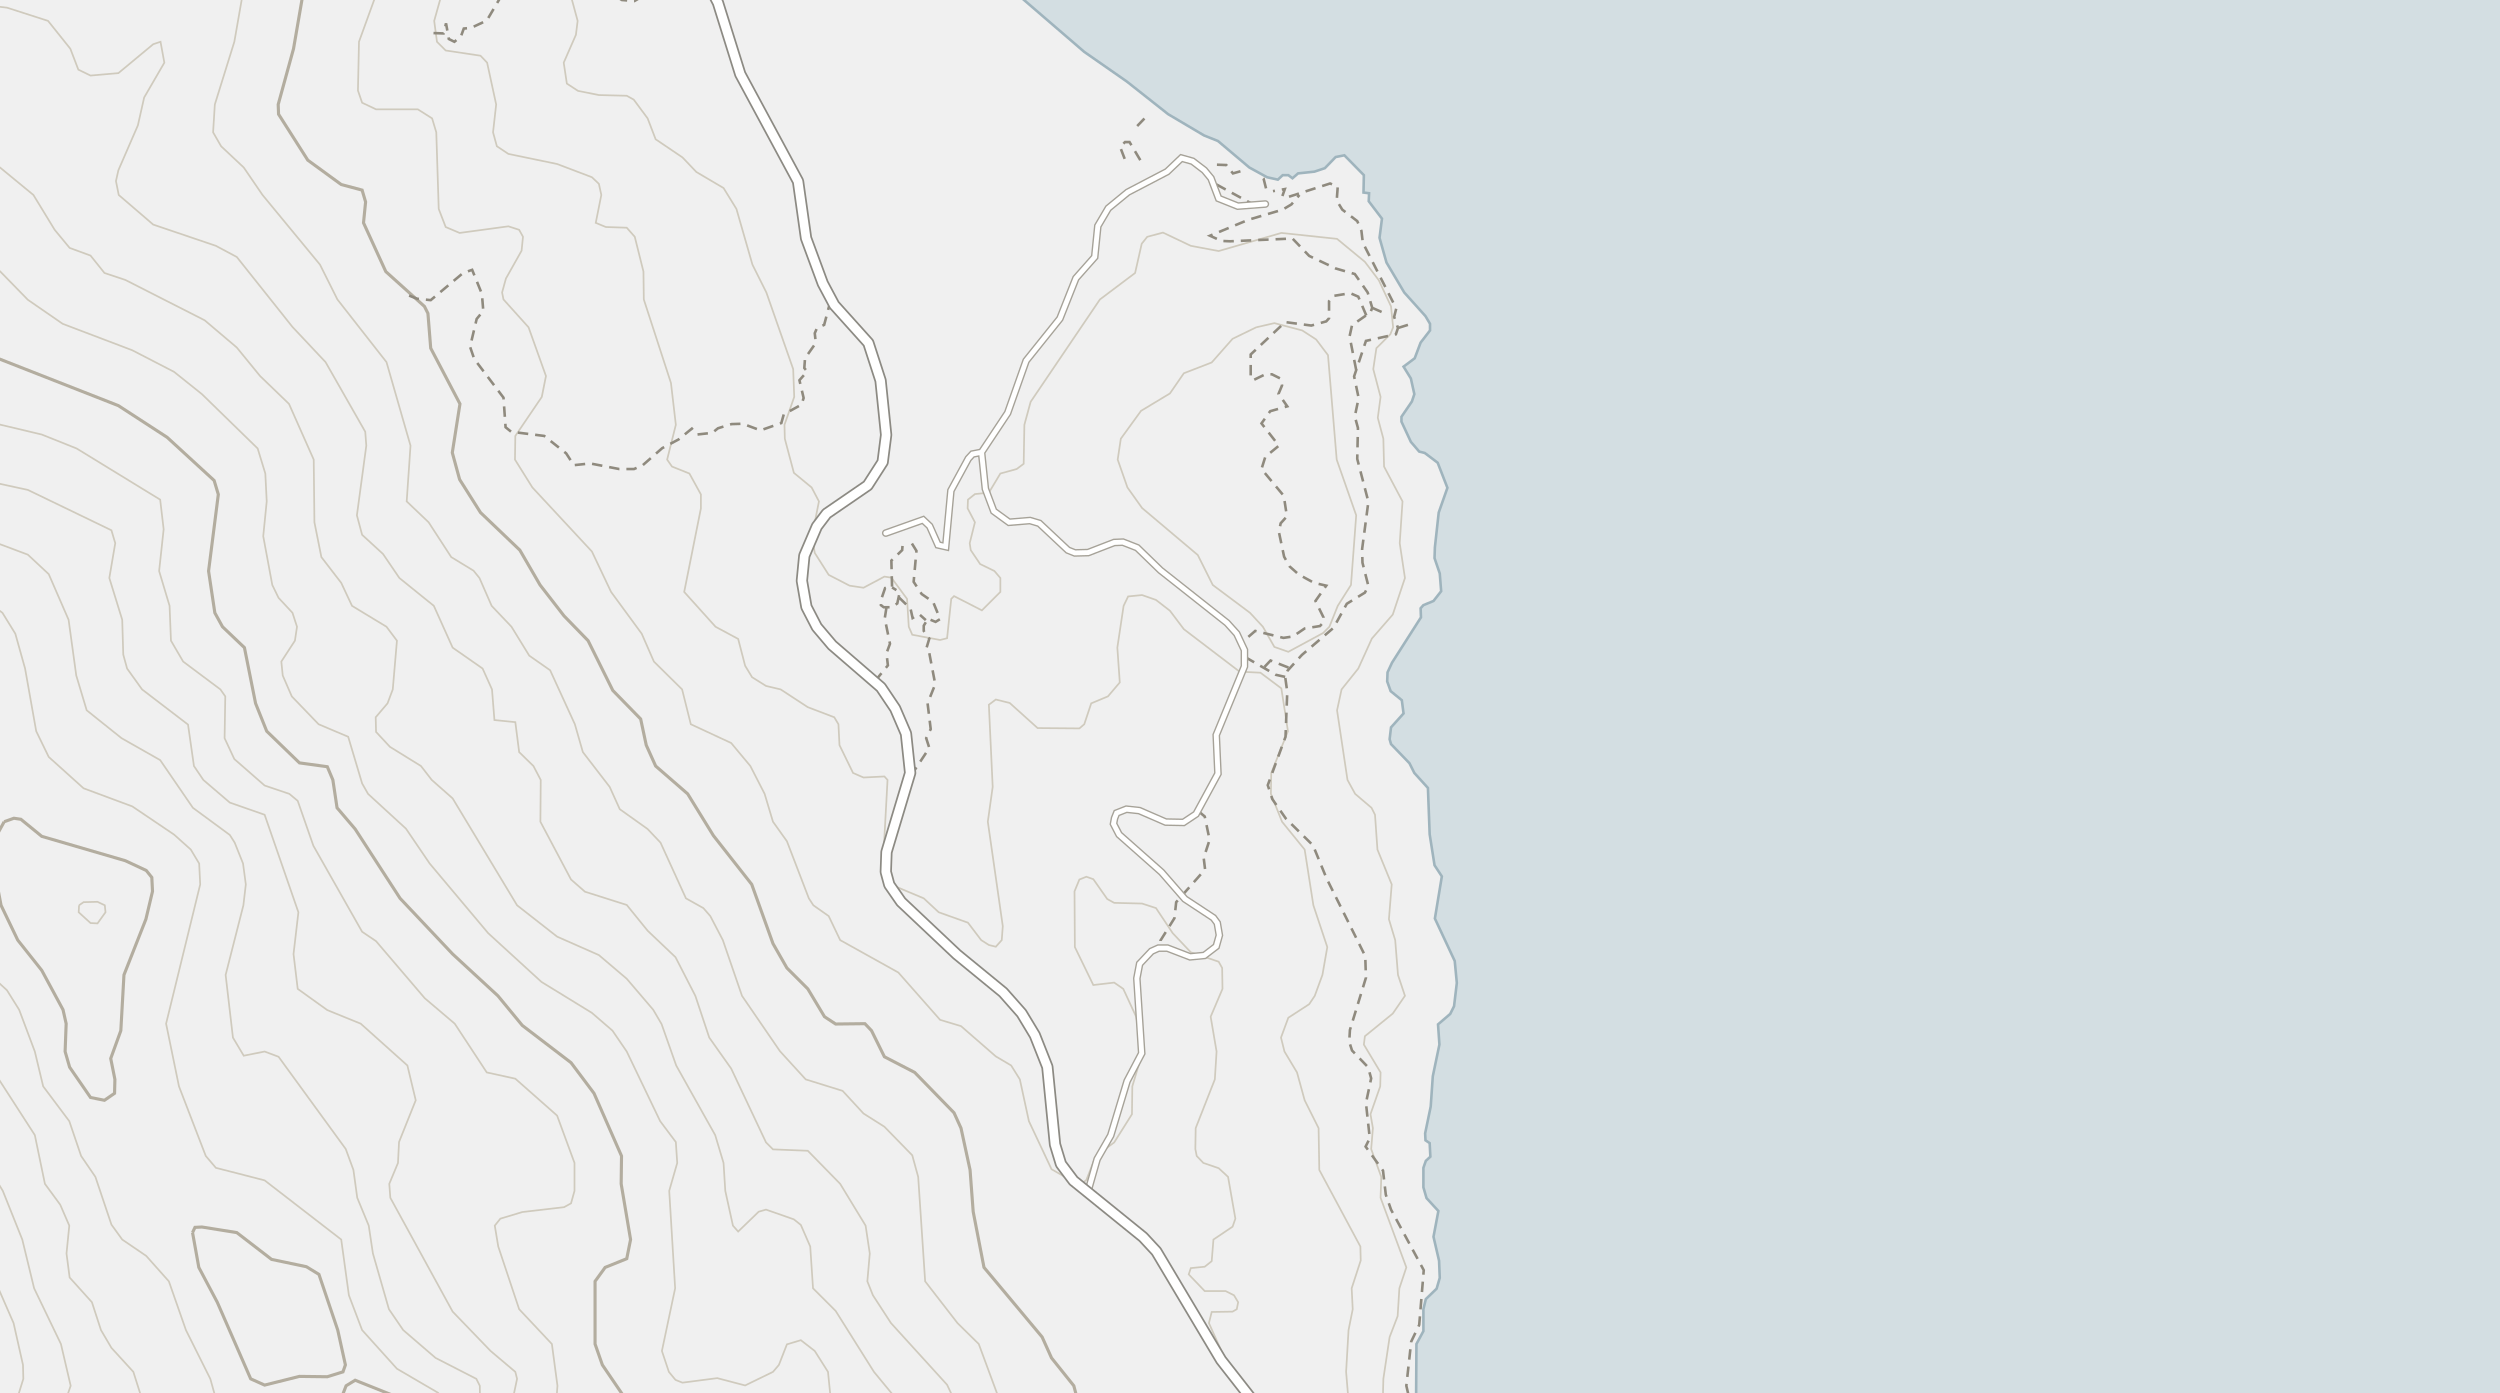
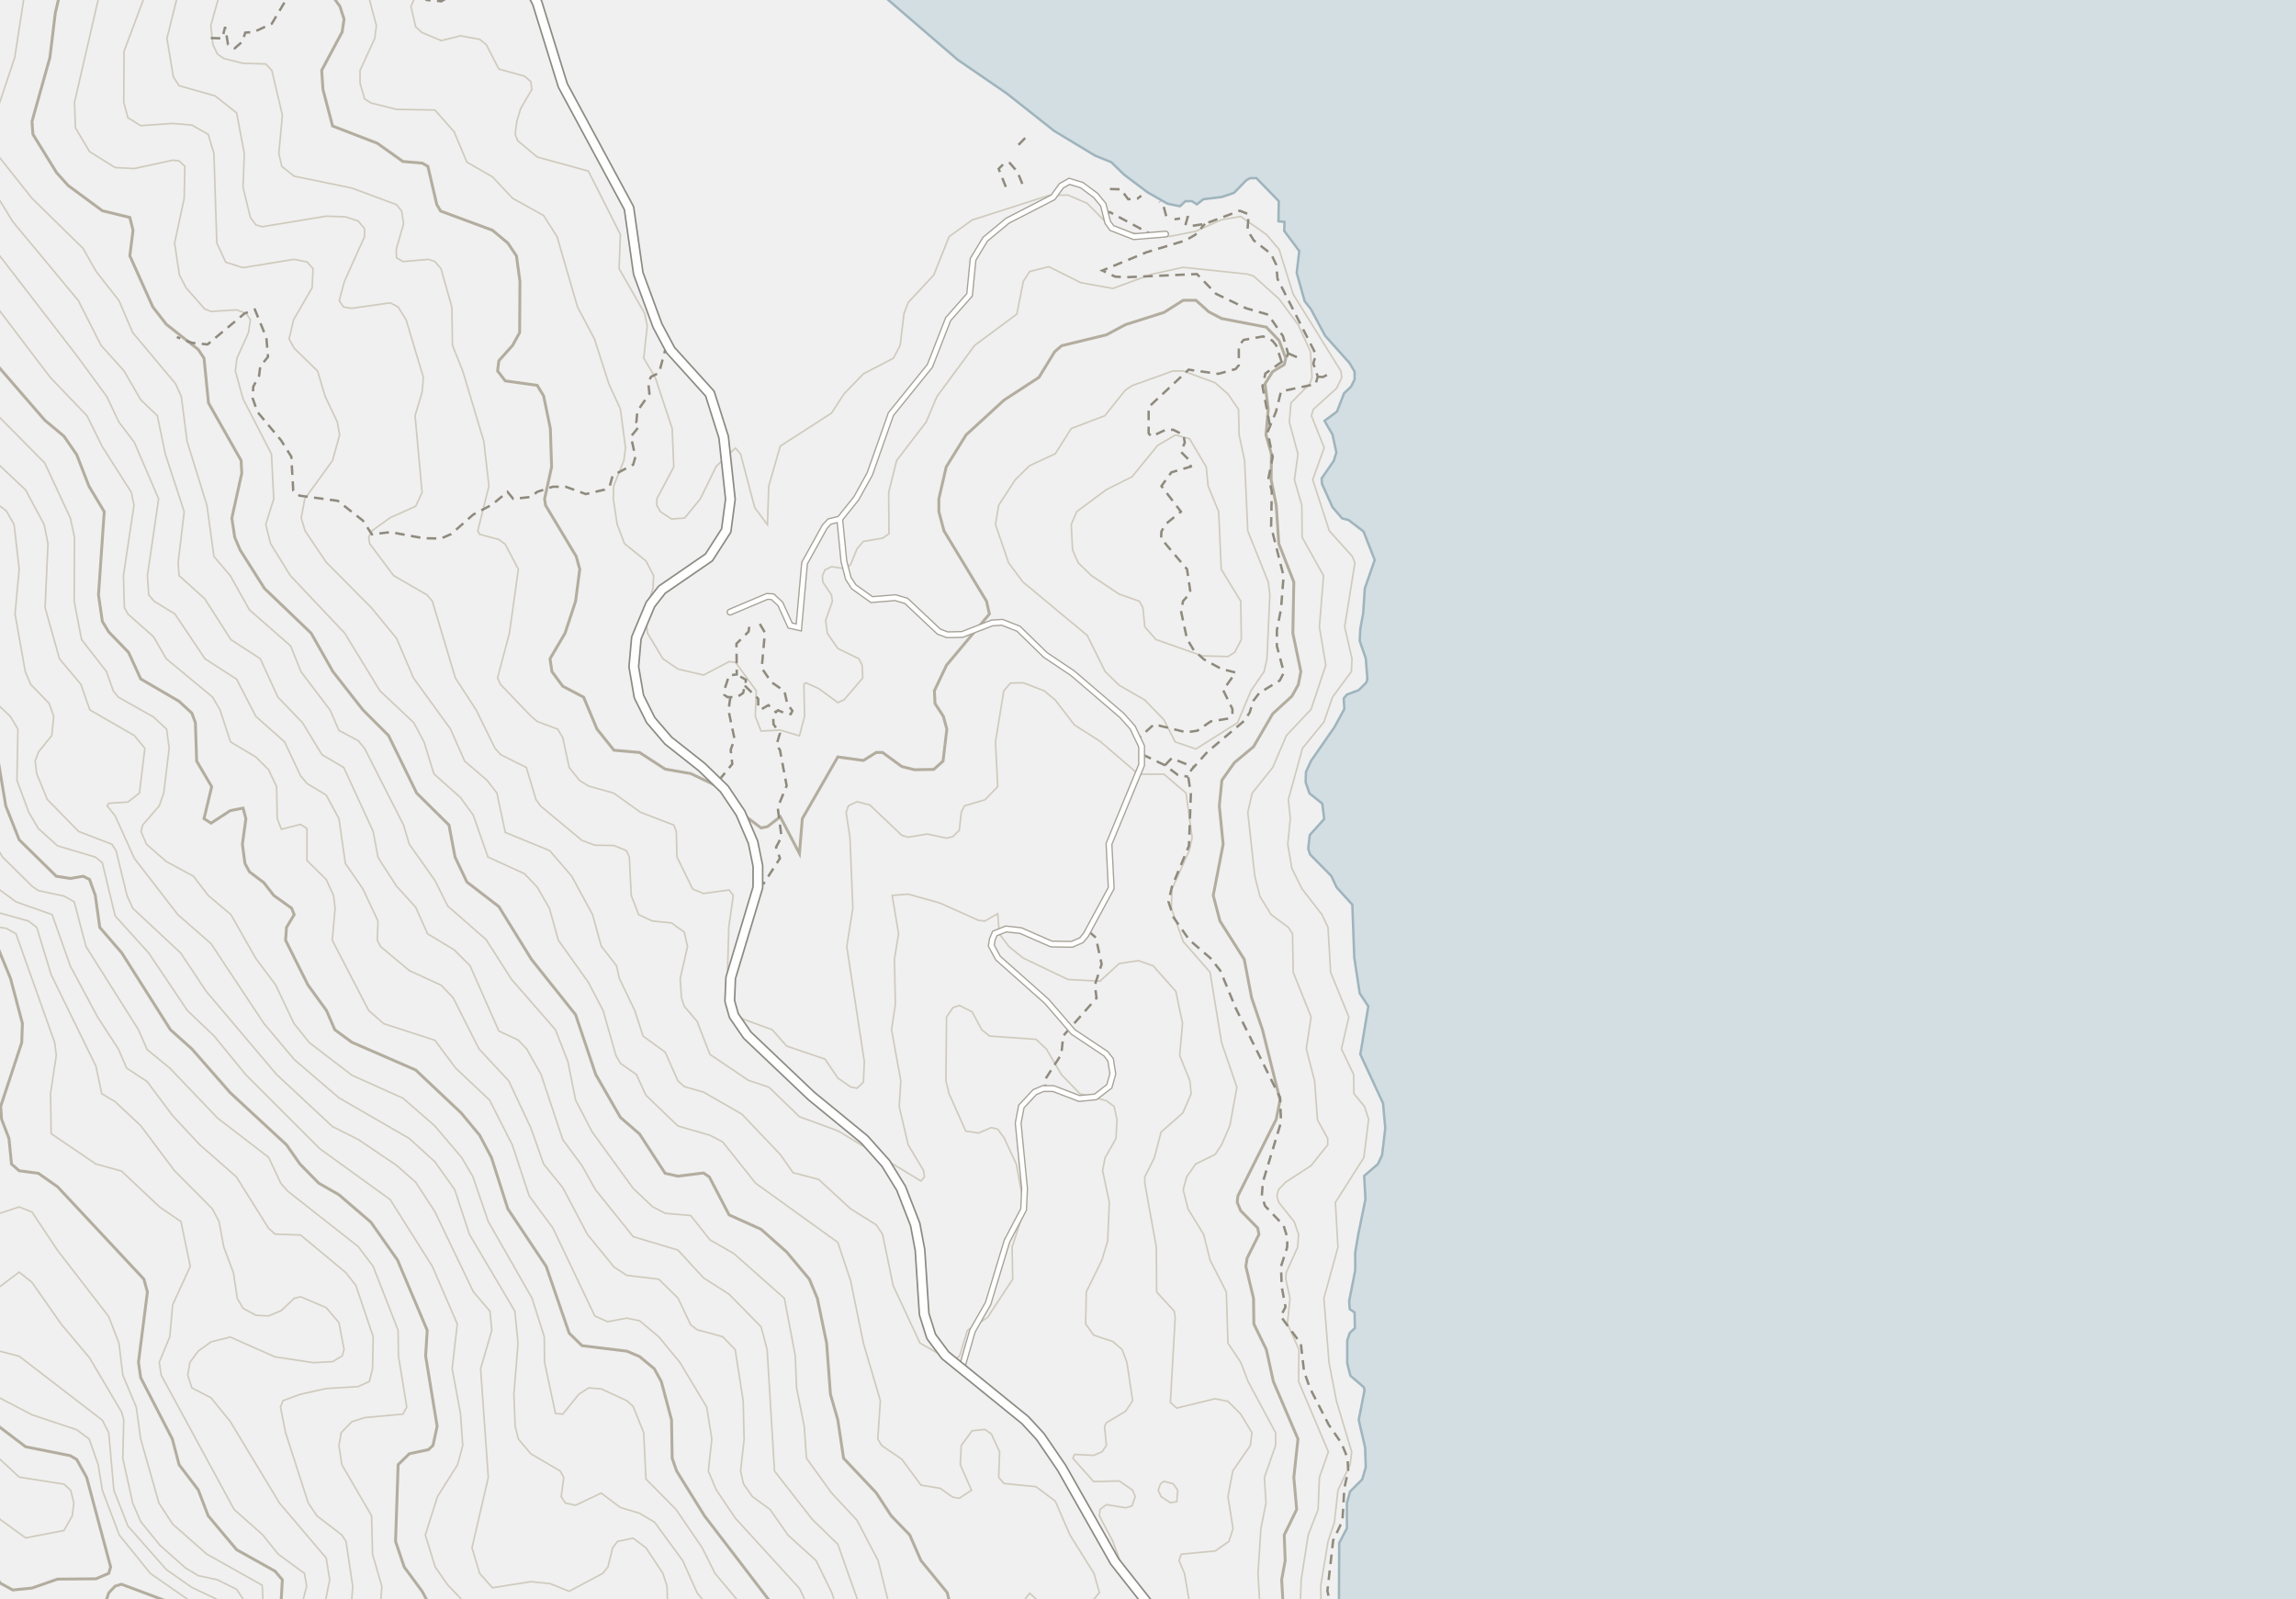
- <svg xmlns="http://www.w3.org/2000/svg" width="718" height="400" viewBox="0 0 718 400">
+ <svg xmlns="http://www.w3.org/2000/svg" width="718" height="500" viewBox="0 0 718 500">
  <style>.mk-min{fill:none;stroke:#CFCABD;stroke-width:.5}.mk-idx{fill:none;stroke:#B3AD9F;stroke-width:.9}.mk-water{fill:#D3DEE2;stroke:#9FB4BD;stroke-width:.75;fill-rule:evenodd}.mk-glacier{fill:#E6ECEE;fill-opacity:.5;stroke:none;fill-rule:evenodd}.mk-stream{fill:none;stroke:#9FB4BD;stroke-width:.6}.mk-river{fill:none;stroke:#9FB4BD;stroke-width:1.2}.mk-roadc{fill:none;stroke:#8C8A83;stroke-width:3.5;stroke-linecap:round;stroke-linejoin:round}.mk-road{fill:none;stroke:#FFFFFF;stroke-width:2.5;stroke-linecap:round;stroke-linejoin:round}.mk-minorc{fill:none;stroke:#A6A298;stroke-width:2.2;stroke-linecap:round}.mk-minor{fill:none;stroke:#FFFFFF;stroke-width:1.4;stroke-linecap:round}.mk-trail{fill:none;stroke:#8F8A7E;stroke-width:.75;stroke-dasharray:3 2}.mk-border{fill:none;stroke:#66686D;stroke-width:1;stroke-dasharray:8 3 2 3}</style>
-   <path class="mk-water" d="M726-8l0 416-314.6-.1-.8-1.5-3.2-2.8-.7-1.9.1-15.7 2-3.7 0-6.3.7-2.9 3.1-3 .9-3.1-.2-4.9-1.6-6.9 1.4-7.4-3.4-3.7-.9-3.1 0-5.6.7-2 1.3-1.2-.2-3.9-1.2-.8-.1-2 1.6-7.7.6-8.7 1.9-9.1-.4-5.8 3.5-3 1.1-2.2.8-6.7-.6-6.3-5.7-12.2 2-12.1-2.1-3.2-1.4-8.9-.5-13.3-3.9-4.3-1.4-2.8-5.3-5.5-.4-1.4.4-3.4 3.6-4-.5-3.8-3.2-2.6-1-2.8.1-2.6 1.3-2.8 8.3-13-.1-2.6.8-.9 2.9-1.2 2.2-2.8-.4-5.1-1.5-4.4.1-3.1 1.1-10 2.5-7.1-2.8-7.2-3.7-2.8-1.6-.4-2.4-2.8-2.7-5.8 0-1.4 3-4.4.7-2.1-1-4.5-2.1-3.4 3.2-2.4 1.7-4.5 2.7-3.5 0-1.9-1.3-2.2-6.1-6.8-5.1-8.6-2-7.1.7-5.5-3.8-5 .1-2.3-1.6-.2.1-5-5.6-5.7-2.5.5-3.1 3.2-3 1-4.7.5-1.6 1.4-1.2-.9-1.6 0-1.4 1.3-3.1-.7-5.1-2.8-9-7.6-4-1.6-10.3-6.1-11.9-9.4-12.2-8.5-26.6-22.9z" />
-   <path class="mk-min" d="M163.2-4l2.7 10-.5 4-3.5 8 .9 6 3.2 2.1 6 1.2 8 .2 2 1.1 4 5.4 2.3 6 7.7 5.2 4 4.2 7.8 4.6 3.7 6 4.6 16 4 8 7.7 22 .3 8-2.8 8 .1 4 2.6 9.8 5.1 4.2 2.1 4-2 10 .8 4.8 4 6.3 6 3.1 4 .6 6-3.2 2 .3 4.5 6.1.5 8 1 2.3 8 1.5 2-.5 1.2-11.3.8-.8 8 4.1 5.3-5.3 0-4-1.7-2-4.1-2-2.7-4-.3-2 1.5-6-2.1-4 .1-2.5 2-1.6 4-.4 3.3-5.5 4.7-1.3 2-1.5.2-11.2 1.8-6.6 19.9-29.4 10.1-7.6 1.9-8.4 1.6-2 4.5-1.2 8 3.8 8 1.5 18-5.2 16 1.7 8 6.6 4 5.3 3.5 7.5.6 6-.8 2-4 4-.9 6 2.1 8-.8 6 1.6 6 .2 8 5.3 10-.8 12 1.5 10-3.5 10.5-6 6.9-3.9 8.6-4.8 6-1.3 6 3 20 2.2 4 4.7 4 1 2 .7 10 4.1 10-.8 10 1.8 6 .8 10 2 6-3.5 5.1-8 6.5-.3 2.4 4.8 8-.1 4-2.8 8 .7 4-.5 6 2.9 8-.2 6 7.4 20-2 6-.5 8-2.3 6-1.8 12-.1 4 2.1 6M127.5-4l-2.8 10 .8 6 2.5 2.5 10 1.5 1.9 2 2.6 12-.9 8 1.1 4 3.3 2.2 14 2.9 10 3.8 2 1.9.7 3.2-1.6 8 2.9 1.2 6 .2 2.3 2.6 2.5 10 .1 8 7.8 24 1.4 12-2.5 10 1.4 2 5 2 3.3 6 0 4-4.8 24 9 10 6.5 3.5 2 7.7 2 3.3 4 2.5 4.2 1 7.8 5.1 7.6 2.9 1.2 2 .3 6 3.9 8 3 1.3 6-.3.9 1-1.2 22 2.3 8.1 9.3 3.9 4.3 4 8.4 3 3.8 5 2.2 1.4 2 .5 1.7-1.9.3-4-4.3-30 1.4-10-1.1-23.6 2-1.5 4 1 8 7.2 12 .1 1.4-1.2 2-6 4.8-2 3.4-4-.7-10 1.8-12 1.3-2.7 4-.4 4 1.4 4 3.1 4 5.3 16 12.2 6 .3 6 4.5 1.9 12.3-4.8 12-.1 6 3.2 8 6.5 8 2.5 16 4 12-1.4 8-2.2 6-1.6 2.4-6 3.9-2.1 5.7 1 4 3.6 6 2.2 8 4 8 .2 12 11.8 22 .1 4-2.6 8 .3 6-1.2 6-.7 12 1 12M360.8 94l5.2-1.2 8 2.1 4 2.6 3.4 4.5 2.5 30 5.6 16-1.5 20-3.8 6-2.4 6-1.8 1.8-10 5.4-4-1.4-3.3-5.8-3.7-4-10.7-8-4.3-8.6-16-13.5-4.2-5.9-2.8-8 .9-6 5.8-8 8.3-5 4-5.8 8-3.1 6-6.8 6.8-3.3M108.9-4l-5.8 16-.3 14 1.2 3.5 4 1.9 12 0 4.1 2.6 1.2 4 .7 22 2 5.2 4 1.7 14-1.9 3.1 1 1.1 2-.4 4-4.5 8-1.1 4 .4 2 7.2 8 5 14-1.2 6-7.6 11.2-.1 6.8 5 8 17.1 18.4 5.5 11.6 8.8 12 3.5 8 8.1 8 2.5 10 11.6 5.4 5.5 6.6 4.1 8 2.4 8 4 5.6 6.3 16.4 1.3 2 4.4 3.1 3.3 6.9 16.7 9.3 12 13.6 6 1.8 10 8.7 4.4 2.6 2.5 4 2.6 12 6.5 13.8 8 4.6 2-1.5 2.7-6.9 5.3-3.9 5.1-8.1.1-8 3-10-1.9-10-3.7-8-2.6-1.8-6 .7-5.3-10.9-.1-16 1.4-3.4 2-.8 2 .7 4 5.7 2 1.1 8 .2 4 1.3 4.8 7.2 5.2 5.5 8 2.7 1 1.8.1 6-3.4 8 1.7 10-.5 8-5.5 14-.1 6 .4 2 1.9 2 4.4 1.5 2.7 2.5 2.1 12-.8 2.3-5.5 3.7-.5 6.2-2 1.6-4 .4-.6 1.8 4.6 4.8 6 0 2.4 1.2 1.2 2-.4 2-1.2.7-6 .1-.8 3.2 6.3 14 7 8 .5 4M288.5 406l-7.4-20-6.1-6-9.3-12-2-30-1.7-6.2-8-8.2-6-3.8-6-6.5-10.6-3.3-7.4-8.1-10.9-15.9-5.5-16-3.6-6.9-2-2.3-5-2.8-7.3-16-3.7-3.9-8-5.7-2.9-6.4-7.7-10-2.3-8-7.1-15.5-6-4.2-5.1-8.3-5.7-6-3.5-8-1.7-2.1-6.4-3.9-6.5-10-6.3-6 1.1-16-6.9-24-14.1-18-5-10-16.5-20-5.4-7.9-6.5-6.1-2.3-4 .5-8 5.6-18 2.8-16M-4 1.5l6 .7 11.8 3.8 6.4 8 2.3 6 3.5 1.7 8-.7 10-8.3 2.1-.7 1.1 6-5.8 10-1.8 8-5.6 12.9-.7 3.1.8 4 9.9 8.5 18 6.1 6 3.2 16 20.1 9.5 10.1 11.4 20 .3 4-2.7 20 1.5 5.6 6 5.5 4.7 6.9 9.9 8 5.4 12 8.6 6 2.7 6 .7 8.8 6 .6 1.1 8.6 4.1 4 2.1 4-.1 12 8.8 16.6 4 3.5 12 3.8 6 7.4 8 7.6 5.7 11.1 4 12 6.3 8.9 10 21.2 2 2 10 .4 9.3 9.5 7.3 12 1.2 8-.7 8 1.6 4 5.2 8 16.1 17.7 3.9 8.3M-4 46.2l4 1.9 9.6 7.9 6.1 10 4.3 5.2 6 2.2 4 5 6 2 22.8 11.6 9.2 7.8 6.7 8.2 8.3 8 7.1 16 .2 18 2 10 5.7 7.4 3.1 6.6 9.9 6 3 4-1.2 14-1.5 4-3.4 4 .1 4.2 4 4.3 8.9 5.5 3.1 4 6 5.3 18.5 30.7 11.5 9 12 5.3 8 6.8 7.6 8.9 2.4 4.1 4.2 11.9 11.2 20 2.4 8 .5 8 2.2 10 1.5 1.7 5.9-5.7 2.1-.6 8 2.8 2 1.6 2.7 6.2.8 12 6.5 6.5 11 17.5 9.9 12M-4 76l4 1.9 8 8.2 10 6.9 20 7.6 12 6.2 8 6.4 16 15.6 2.2 7.2.4 8-1 10 2.6 14 1.8 3.7 4 4.3 1.3 4-.6 4-3.9 6 .4 4 2.6 6 7.7 8 8.5 3.6 4 13.4 1.7 3 10.9 10 6.8 10 16.8 20 15.3 14 14.5 8.9 5.9 5.1 4.1 6 9.6 20 4.5 6 .4 6-2.3 8 1.7 28-3.8 18 2 6 1.9 2.3 2 .8 10-1.3 8 2.1 8-3.9 1.7-2 2.3-5.9 4-1.2 4 3.1 3.8 6 .8 8 1.6 4M-4 121l16 3.8 10 4 24 14.7 1 8.5-1.3 12 3 10 .4 10 3.5 6 10.7 8 1.4 2-.2 12 2.8 6 8.7 7.6 7.1 2.4 2.4 2 4.5 12.9 14 24.7 4 2.7 14 16.4 8.6 7.3 9.2 14 8.2 1.8 12 10.6 5 13.6 0 8-1 3.6-2 1.1-12 1.4-6.3 1.9-1.6 2 1 6 6 18 9.4 10 1.6 12-.6 8M-4 361.9l7.9 18.1 2.7 12 .1 4-3.1 10M-4 138.1l12 2.6 24 11.6 1.1 3.7-1.7 10 3.7 12 .3 10 1.1 4 4.3 6 13.2 10.1 1.7 11.9 2.7 4 7.6 6.5 10 3.5 9.7 28-1.4 12 1.2 10 8.5 6.1 9.6 3.9 13.4 12 2.4 10-4.8 12-.3 6-2.5 6 .3 4 17.9 32.7 10.9 11.3 7.1 6 .5 2-2.1 10M-4 334.1l4.8 7.9 5.6 14 3.4 14 7.7 16 2.8 12-2.8 8M-4 154.8l12 4.5 6 5.6 5.7 13.1 2.2 16 3 10 10 8 11.1 6.3 9.4 13.7 10.6 7.8 1.4 2.2 2.4 6 .8 6-.7 6-5.1 20 2.1 18 3.1 5.2 6-1.2 4 1.5 19.3 26.5 2.2 6 1.1 8 3.3 8 1.2 8 4.6 16 4.1 6 9.3 8 11.7 6 1 2 .1 8M-4 305.7l2 1.7 12 18.6 2.9 14 4.4 6 2.6 6-.8 8 .9 6.9 6.4 7.1 2.6 8 3 5.1 6.3 6.9 3.8 12M-4 172.5l4.7 3.5 3.7 6 2.8 10 3.2 18 3.6 7.4 10 9 14 5.2 12 8.1 4.8 4.3 2.4 4 .3 6-9.8 40 3.7 18 7.7 20 2.9 3.4 14 3.6 22 17 2.2 16 3.8 10 10 11.1 11.8 6.9 1.5 2 .9 4M-4 278.9l6 5.5 3.5 5.6 4.5 12 2.4 10 7.5 10 3.4 10 4.1 6 4.6 13.7 3.1 4.3 6.9 4.7 6.5 7.3 4.9 14 7 14 2.8 10M22.7 260l1.3-.9 4-.1 2.1 1 .2 2-2.3 3.2-2-.1-3.4-3.1.1-2" />
-   <path class="mk-idx" d="M87.4-4l-3.1 18-4.4 16 .1 2.8 8.4 13.2 9.6 7 6 1.6 1 3.4-.6 6 6.4 14 11.1 10 1 2 .8 10 8.4 16-2.2 14 2.1 7.7 6 9.5 11.3 10.8 5.8 10 6.9 8.9 6.9 7.1 7.1 14.3 8 8.2 1.6 7.5 2.7 6 9.2 8 7.4 12 11 14 6.1 17 4 7 6 6 4.8 8 3.2 2.1 8.4-.1 1.9 2 3.7 7.5 8.7 4.5 11.3 11.6 2 4.4 2.6 12 .9 12 3.1 16 16.7 20 2.7 6 6.4 8 2.1 8M-4 101.6l38 14.9 14 9.1 13.5 12.4 1.2 4-2.8 22 1.8 12 2.2 4 6.3 6 3.2 16 3.2 8 9.4 9.1 8 1.1 1.6 3.8 1.2 8 5.2 6.1 12.9 19.9 15.1 16 13 12 7 8.5 14 10.7 6.6 8.8 7.9 18-.1 8 2.7 16-1.1 5.5-6.2 2.5-2.9 4 0 18 2.1 6 6.8 10 1.1 4M1.2 236l2.8-1 2 .3 6 4.9 24 7 6 2.8 1.6 2 .2 4-1.9 8-6.3 16-.9 16-2.9 8 1.2 6-.1 4-2.9 2-4-.8-6-8.7-1.3-4.5.3-8-.9-4-6.1-11.3-6.9-8.7-4.8-10-1.9-10 .6-10 2.2-4M55.3 354l.7-1.5 2-.1 10 1.6 10 7.7 10 2.1 3.6 2.2 5.4 16 2.2 10-.7 2-4.5 1.4-8-.1-10 2.5-4-1.8-9.6-22-5.3-10-1.8-10M96.3 406l3.1-8 2.6-1.6 14 5.6 2 4" />
-   <path class="mk-trail" d="M370.2 56.5l11.8-3.8 2.2.9-.3 4 1.6 2.6 4.3 3.3 1.2 2.8.4 3.4 9.6 18.9-.6 2.4 1.1 3.2-.6 1.8-8.6 1.9-3.4 10.2 1.3 6.2-1.1 5.3.9 3.3-.2 8.9 3.2 12.3-1.8 13.6.1 3.9 1.7 6.7-1 1.9-5.2 3.2-3.8 6.9-9.1 7.8-4.1 4.5-.7 1.8.6 4.3-.5 12.9-5.1 13.9 1.3 4 3.9 5.6 7.8 7.7 3.9 9.5 11.1 22.3.2 6.2-4.6 15-.2 3.4.8 2.5 4.6 4.8.9 3.2-1.5 7.1 1.1 10.1-1.2 2.4 5 6.9.8 6.9 1.5 4.3 9.4 17.4-1.3 15.7-2.3 4.8-1.4 12.7 1 4.3 3.8 7.3.2 9.5M238.6 86.1l-1.9 7.2-2.1 1-.6 1.4.3 2.8-3.1 4.4-.2 2.8.8 1-2.2 2.5 1.2 5.1-.6 1.9-5.1 2.8-.7 2.5-6 2.1-5.1-1.9-3.2.1-3.9 1.2-1.6 1.3-4.4.5-1.5-1.7-3.8 3.1-4.7 2.5-5.6 4.9-2.5 1.1-4.3 0-8.3-1.6-4.7.5-2.2-3.4-6.3-5-9.5-1.2-1.6-1.3-.6-8.5-8.4-11.1-1.2-3.5 1.9-8 1.9-2.3-.4-4.9-2.8-6.9-2.6.9-9.3 7.8-3.9-.4-3.8-1.5M124.5 9.5l2.9.1.7-2.9.8 4.5 1.6.8 1.9-1.6.8-2.2 2.1-.2 4.5-2.1 4.9-8.3 1.4-5.1 5.4-4 3.7-1M159.9-10.3l3.9 1.1 14.8 9.2 3.6.3 11-6.4 3.9-.2 4.2-2.5M344.1 232.9l1.9 1.6 1.4 6.7-1.7 5.2.4 3.3-8.3 9.4-.5 4.6-4 6.4 0 2.2M254.6 174.4l-.5 3.2 1.5 7.3-1 2.7.4 3.5-3.6 4.4M259.2 156.8l-.1 1.2-3.1 3 .2 7.7-2 .2-1.1 3.2-.1 1.7.8.6 2.4 0 1.5-1.1.7-3.2-2.2-1.4M261.9 156.1l1.3 2.1-.8 8.9 2.3 3.5 3.3 2.3 2 4.9-1.3.8-2.2-.9-1.2 2 0 1.5 1.6 2.2-.9 3 .9 1.2 1.7 8.9-2.2 5.5.9 7.4-1.3 2.6.9 2.8-4.1 6.2-1.3 0M258.1 171.5l3.4 3.3.6 2.7 1.9-1.1 1.9 1.7M357.6 188.7l8.8 5.1 2.7.6M363.2 191.5l1.7-1.8 5.6 2.2M389.5 106.3l-1.9-9.7.7-3.2 5.3-3.7.5-1.3-1.3-4.4-3.7-5.3-5.5-1.6-7.6-3.6-4.8-5-17.9.8-2.5-.1-3.3-1.5 11.1-4.6 9.8-2.9 2.5-1.5 2.3-2.7M392.4 90.6l-2.3-5.4-2.3-1-4.9.8-1.2 1.5 0 4.9-.8.9-4.3 1.2-7.5-1-9.9 9.3 0 6.6.7.8 3.5-1.7 1.9 0 2.6 1.3.3 1.9-1 2.4 2.5 3.6-4.9 1.4-2.5 3.5 5 6.4-3.9 3.2-1.1 3.5 6.4 7.7.9 5.9-1.8 2-.5 2.5 1.5 7.1 1.6 2.8 2.6 2.3 4.4 2.4 3.5.8-3.1 4.4 2.3 4.7 0 1.4-1 1.1-4.4.7-3.4 2.3-2.7.4-8.1-2-3.8 3.3M394.1 88.4l2.7 1.2M401.5 94.2l3.5-1.1M327.5 46l-3.1-5.2-1.3 0-1.4 1.4 1.8 4.7M326.6 36.2l2.5-2.6M368.3 56.3l.7-2-3.4.6M349.5 47.3l2.7.1 1.9 2.4 3.2-.9M363.6 54.1l-.7-2.8-1-.8M360.8 59.2l-11.4-6.2-.9.4" />
+   <path class="mk-water" d="M726-8l0 516-302.5 0-4-3.5-.8-2.4.1-19.6 2.4-4.6 0-7.9 1-3.6 3.8-3.8 1.1-3.8-.2-6.1-2-8.7 1.8-9.2-.2-1-4.2-3.6-1-3.9 0-7.1.8-2.4 1.6-1.5-.1-4.9-1.5-1-.2-2.5 1.9-9.7 0-5.5.9-5.4 2.3-11.3-.4-7.3 4.3-3.7 1.3-2.8 1-8.4-.7-7.8-7.1-15.3 2.5-15-2.7-4.1-1.7-11.2-.6-16.5-4.9-5.4-1.7-3.6-6.6-6.7-.6-1.8.5-4.3 4.5-5-.6-4.8-4-3.2-1.2-3.5.1-3.2 1.6-3.5 7.3-10.5 3.1-5.7-.2-3.3 1-1.2 3.7-1.4 2.4-2.4.3-1.2-.5-6.3-1.9-5.5.2-3.8.9-4.9.5-7.7 3.1-8.9-3.5-8.9-4.7-3.6-2-.5-3-3.5-3.3-7.3-.1-1.7 3.8-5.5.8-2.6-1.2-5.6-2.5-4.3 3.9-2.9 2.2-5.7 2.2-2.1 1.1-2.2 0-2.5-1.6-2.7-7.6-8.5-4.5-8.4-1.9-2.4-2.5-8.9.8-6.8-4.7-6.3.1-2.8-1.9-.2.1-6.3-7-7.2-1.9 0-1.2.6-3.9 4-3.8 1.3-5.8.7-2 1.6-1.6-1-2 0-1.7 1.6-3.9-.8-6.3-3.6-7.3-5.5-4-3.9-5-2-12.9-7.8-14.8-11.7-15.3-10.5-31-26.7z" />
+   <path class="mk-min" d="M415 506l-1.9-6-.1-4 2.3-14 2-6 1.1-10 3.8-8 .5-4-4.8-16-2.3-12-1.6-20 4.4-16-.8-14 8.9-14 1.5-12-1.3-4-3.3-4-.1-6-3.8-8 2.3-10-5.7-14-.8-14-1.9-4-6.2-8-3.2-6.4-1.3-7.6.8-8-.6-6 4.4-16 6.7-8.2 2.7-7.8 5.9-8 .2-4-2.3-10 3.2-20-.8-2-7.2-8-5.2-16 3.6-10-4-10 .6-2 7.3-6.6 1.6-3.4-.3-2-14.9-24-4.4-14-4-4.7-8-5.6-6 1-8 3.6-8 1.6-6 .1-12-2.3-8-8.1-6-2.6-6 .1-24 7.7-7.2 5.2-4.8 12-8 8.6-1.3 3.4-1.2 10-2.1 4-9.4 4.9-6 6.2-4 6.1-16 10.3-3.6 12.5-.4 12.1-4-5.4-4.4-16.7-1.6-1.9-6 5.7-5 10.2-4.9 6-4.1.3-3.5-2.3-1.1-2 0-2 5.3-10-.5-12-5.3-16-3.6-6 1.1-10-.8-4-8-14 .4-10.7-10-19.8-16-4.4-6.1-5.1-.8-2 .5-4 1.2-4 3.5-6-.3-2.5-2-1.7-8-2.2-3.9-7.6-2.1-1.7-6-1.1-6 1.5-6-2.5-2-1.8-1.5-6.4 1.5-3.3 8 .1 2.8-.8 2-2M114.5-4l3.2 12-.5 4-4.6 10 0 4 1.4 4.9 2 1.3 8 2 12 .2 6 6.8 4 9.5 8 4.6 6.3 6.7 9.7 5.4 4.2 6.6 6.4 22 5.3 10 4.5 14 3.6 7.9 1.6 12.1-.5 4-3.2 8-.1 4 1.2 8 2.3 6 6.7 5.4 2.4 4.6-.2 4-2.5 8 .8 6 4.8 8 4.7 3.2 8 1.9 8-4.2 2 .2 6.5 8.9-.3 8 1.8 4.6 6-.3 6 1.8 1.6-6.1-.2-10 .6-.5 4 1.8 6 4.4 2-.9 5.8-6.8-.2-4-1-2-6.6-3.2-3.3-4.8-.5-4 2.1-6-.3-2-2.7-4-.1-2 .8-1.8 2-1 4 .6 2-1.2 2-5 2-2.3 6-1 2-1.4-.1-12.9 2.5-10 9.2-12 3.4-8 11.8-16 13.2-9.8 2-10.2 2-3.1 6-1.5 10 5 10 1.8 12-4.4 10-2.2 20 2.1 2 .6 8 7.2 6 8.1 3.8 8.4.5 8-.7 2-5.9 6-.5 6 2.7 10-1.1 8 2.3 8 .1 10 6.7 12-1.3 16 2 12-4.6 13.8-7.7 8.2-4.3 10-6.4 8-1.4 6 2.2 20 1.6 6.3 3.5 5.7 5.4 4 1.3 2 .2 12 5.6 14-1.5 10 2.6 10 .9 12.2 3.2 5.8 0 2-5.2 6.5-8 5.2-2.2 2.3-.5 2 .6 2 4.8 6 1.4 4-.3 4-3.6 8-.1 2 1.3 6-.8 8 3.6 8-.1 10 9.3 22-2.8 8-.4 10-3.1 8-2.2 14-.2 6 1.9 6M69.3-4l-3.4 12 .7 6 1.4 2.9 2 1.4 6 1.5 7.1.2 1.9 2 3.3 14-1.1 12 .9 4 3.9 3.1 18 3.7 14 5.2 1.6 2 .6 4-2.3 8 .1 2.6 2 1.2 8-.7 2 .7 1.9 2.2 3.4 12 .2 12 3.2 8 6.6 22 1.6 14-3.5 14 .6 1.1 6 1.6 2 1.5 4.1 7.8-2.8 20-3.7 14 .9 2 9.6 10 1.9 1.6 6.4 2.4 1.6 2.7 2 9.3 3.2 4 2.8 1.8 7.9 2.2 8.4 6 10.4 4 .8 2 .2 8 4.9 10 3.4 1.4 8-1.1 1.3 1.7-1.4 10-.5 18 1 6 2.1 4 11 4 4.5 5.1 12 4.1 4 5.9 4 2.8 2 .4 2-1.9.3-6.4-5.5-36 1.9-12-.9-22-1.2-8 .7-2 2.7-1.3 4 1 10 9.5 2 .6 6-1 6 1.3 2-.5 2-2 .6-5.6 1-2 6.4-1.9 4-4.1-.7-14 2.6-16 2.1-2.4 4-.1 6.5 2.5 3.5 2.9 6 7.8 8 5.1 12 10.3 8 0 6.9 5.9 1.9 14-.9 4-5.4 12-.2 6 3.7 10.4 8.4 9.6 3.6 22 4.8 14-2.2 12-2.6 6-2 3-6.1 3-2.8 4-1.1 4 1.5 6 4.9 8 2 8 5.1 10 .5 16 4 6 2.3 6 8.6 16 0 4-3.5 10 .5 8-1.6 8-.9 14 .8 14M366.8 116l3.2 0 10 3.7 4 3.5 3.3 4.8.2 8 1.7 8 1 22 6.4 16 .5 4-.9 20-.9 4-4.1 6-4.2 10-13 8.2-6.5-2.2-3.5-6.9-6-6.2-8-4.6-4.4-4.3-5.6-11.3-20.1-16.7-4.5-6-4.1-12 1-6 5.2-8 4.5-4.4 8-3.7 5-7.9 10.5-4 6.4-8 2.1-1.4 12.8-4.6M383.2 506l-1.2-2.6-2-1.5-6 .1-2-.8-1.6-9.2-1.7-4 .7-2 10.6-1 4.3-3 1.3-4-1.6-10 1.5-8 5.5-8 .5-4-3.5-5.8-4-4-4-.8-12 2.9-2-1.7 1.5-26.6-.3-2-5.5-6-.1-14-3.6-20 0-2 3-6 2.1-8 6.8-6 2.6-6-.4-4-3.2-8 .9-10-2.1-10-7.1-8-4.6-1.6-6 .9-6 5.5-10-.5-14-6.7-4.5-3.6-3-4-.5-6.3-4 2.3-2-.2-12-5.4-10-2.8-5 .4 2 12-1.3 8 .3 14-1.2 8 2.9 16-.5 8 2.8 12 4.8 8 .3 2-1.1 1.3-26-15.7-12-4.4-9.5-9.2-6.5-2.2-12-8.1-4-10.3-4-4.7-.9-2.7-.4-6 2.3-10-1-4.5-4-2.9-6-.6-4.3-2-2.3-6-.6-12-.9-2-3.9-1.6-6-.1-4-1.5-13-10.8-1.4-2-3-10-8-4-1.8-2-5.9-12-6.5-10-7.2-24-1.7-2-10.4-6-7.5-10-.3-2 1-2 5.7-4.1 8-3.6 2-4.3-2.2-24 2.2-7.4.4-4.6-5.4-18-2.5-4-2.5-1.3-12 1.7-2.6-.4-1.3-2 1.6-6 6.3-14 0-2.5-2-2.4-4-1.3-6-.2-20 3.3-2-.6-1.7-2.3-2.3-9.4.4-10.6-2.4-12.7-6.7-5.3-11.3-3.2-1.8-2.8-2-12 4-16M367.6 136l4.4 1.2 5.2 8.8.6 6 3.3 8 .8 18 6.1 10 .2 12-2.1 4-2.1 1.3-8-.2-14.5-5.1-3.5-4-.6-6-1.1-2-6.3-2.2-8.7-5.8-4.1-4-1.8-4-.4-8 1.7-4 9.3-6.9 8-4 8-9.8 5.6-3.3M46.3-4l-7.5 20-.1 16 1.3 4.8 4 2.5 10-.7 6 .5 5.1 2.9 1.8 6 .9 28 2.8 6 5.4 1.7 16-2.6 4 .8 1.9 2.1-.3 6-5.8 10-1.4 6 1.6 2.9 7.3 7.1 2.4 8 3.8 8 .7 4-2.2 8-8.7 12-1.1 6 1.2 4 6.6 9.8 14.1 14.2 7.9 9.6 5.3 12.4 11.6 16 4.4 10 7 6 3.1 4 2.6 12.3 13.9 5.7 6.9 8 6.5 12 2.7 9.8 4.8 6.2.9 4 4.8 10 2.6 8 6.9 5 4 9 2 1.8 6 1.7 12 6.9 12 12.6 4 5.7 8 2.1 10 9.2 8 5 2 3 3.3 16 8.4 18 10.3 5.8 2.1-1.8 2.4-8 6.3-4 7.9-12-.2-10 3.9-12-2.6-14-3.8-8.2-2-2.7-2-.5-4 1.7-4-.6-5.2-11.7-1-4 .2-20 2-2.9 2-.7 4 2 3 5.6 2.5 2 14.5 1 3.2 3 4.7 8 5.8 6 8.3 2.2 2.4 1.8.9 4-.3 6-3.4 6-.8 4 2.1 10-.5 12-1.8 6-4.9 10-.2 10 2.5 3.5 6 2 2.9 2.5 1.5 4 1.8 12-2.2 3.3-6 3.6-.6 1.1.6 6-1.4 2-2.6 1.1-6-.3-.5 1.2 6.5 7.3 8-.2 4.2 2.9.8 2-1 2.9-2 .6-6-1-2 1.5-.2 2 4.2 8 3.7 10 2.8 4 6.3 6 .7 4M362.9 464l1.1-.8 2.9.8 1.4 2-.3 3.6-2 .3-2.9-1.9-.9-2 .7-2M31.6-4l-8.3 36 .3 8 4.4 7.4 8 5 6 .3 12-2.6 2 .2 1.8 1.7-.2 10-3 14 1.5 10 2.1 4 5.8 6.6 2 .8 8-.5 3 1.1 1.3 2-.6 4-3.6 8-.5 4 2.4 8.7 8.9 17.3.7 14-2.5 8 1.5 6 6.2 10 17 18 11 18 10.6 10 3.2 6 3.1 10 8.3 7.4 4 5.5 4.6 13.1 11.4 5.2 4 4.2 3.8 6.6 2.8 10 9.4 13.2 4.6 8.8 4 14 1.4 2.5 5 3.5 3 6.5 10 9.6 10 2.9 4 2.1 10.3 12.9 25.7 18.5 4 12 4 19.5 5.3 18-.8 12 1.2 2 6.3 4.3 6 8.1 6 1 4 2.8 2 .3 3.8-2.5-3.5-8 .3-6 3.4-4.6 4-.4 2 1.4 2.6 5.6-.3 8 1.7 1.9 10 1 6 4.5 4.6 10.6 7.5 12 1.7 6-1.8 2.2-8 1.1-4 1.7-3.8-1-4.2-3.8-1.4 1.8-.8 6M8-4l-3.4 22-6.6 19.8-2 3.5M-4 44.4l14 17.6 16 15.7 4 7.1 7.2 9.2 4.3 10 13.4 16 1.8 4 1.8 14 6.2 20 2.2 16 5.1 6 6 10.7 12.9 11.3 3.2 8 9.1 12 2.8 6.4 6 3.2 2 2.4 12.2 24 1.8 6 8 11.3 4 8 12 10.5 8 12.5 13.7 15.7 3.9 10 2.4 12 5.2 10 12.8 17.6 6 5.7 4 2.1 8 .7 6 7.6 7.5 4.3 15.8 14 3.4 18 .4 10 2.4 12 .7 10 7.8 10.8 8 8.6 6.6 12.6 3.4 13.7 4.6 4.3M-4 59.3l3.5 2.7 4.5 7.3 20.5 24.7 7.1 14 7.2 8 5.2 9 5.2 5 2.5 12 5.9 18-1.9 16 .3 4 8 7.2 8.2 12.8 9.2 6 5.5 12 7.7 8 6.1 10 6.8 4 9.2 20 1.5 8 1.2 2 4.6 7.1 6 6.6 3.7 8.3 8.3 5 5 5 9 20.4 6 2.8 2.7 2.8 4.5 8 6.8 20.4 6 8.1 4.2 7.5 11.8 14.7 14 4.2 8 8.7 8 5.1 10 10.2 1.9 7.1 2.3 38 11.8 15.1 8 7.8 8.2 23.1M-4 76.8l4 3.3 24 31.1 9.4 12.8 3.8 8 4.8 6.3 7.6 17.7-3.5 24 .4 6 1.7 2 6.5 4 9.4 14 9.9 6.4 6 11.6 9 8 5 10.6 2 2.4 6 3.6 4 7.4 2 14 5.5 8 4.7 10-.2 6 1 2 9 7.5 10 4.6 3.7 3.9 8.1 16 9.3 10 6.9 14.7 4 11.3 6 7.4 7.7 14.6 8.3 10.2 4 2.6 10 1.2 6 5.9 4 8.4 2 1.5 8 2.2 3.9 4 2.5 16 .3 12-1.1 10 .9 4 2.8 4 5.5 4 5.6 8 8.8 8 4.9 10 2.6 8M-4 93.6l3 2.4 16.7 22 11.5 12 4.8 9.7 9.1 14.3.8 4-3.3 22 .3 10 1.1 2 8 7.1 4 6.9 14.5 12 2.3 4 3.3 10 7.9 4.7 4 4 2.5 5.3.2 10 1.3 3.3 6-1.5 2 1.3 0 10 6 5.9 2.3 5 .5 4-.9 10 11.4 22 4.7 4.1 16 5.2 6.5 8.7 10.6 10 7.1 14 5.3 16 7.4 10 13.1 27.5 4 1.8 6-1.1 4 .8 6 5 6.6 8 8.4 14 1.6 10-1.1 10 2.5 5.9 6 8.9 20 21.9 4.4 9.3M-4 126.6l18 18.2 8 17.2 1.3 6-.1 20 2.3 12 7.8 10 2.1 6 1.6 2 11 6.2 4.1 3.8.8 6-1.7 14-1.4 4-5.2 6-.5 2 1.7 4 6.2 5.4 8.5 4.6 4.6 6 7.1 6 7.8 13.7 6.2 8.3 5.7 12 4.8 6 13.3 10.2 16 7.2 9.9 8.6 8.5 10 3.5 6 4.8 14 13.7 24 3.8 12 .1 8 3.4 16 2.3.2 5-6.2 3.1-2 3.9.3 8 3.7 2 1.8 3.3 8.2.7 14.5 9.4 9.5 8.2 12 4 8 11.7 14M-4 141.9l12 11.3 5.8 10.8 1.2 6-.9 20 4.5 16 6.7 8 2.8 8 13.9 8 3.3 4-1.7 14-3.6 2.8-6 .4-.5.8 2.5 3.1 6 13.3 13.6 17.6 10.4 9.1 16.5 24.9 9.5 11.3 14 12 22 12.7 8 7.3 6.2 8.7 4.6 14 14.2 24 1 10-1.3 16 .4 10 1 4 3.9 4.6 9.2 5.4 1.1 2-.8 6 1.3 2 3.2.7 8-3.8 6 4.5 6 1.8 4.7 2.8 8.8 12 4.5 10.1 6.5 7.9M-4 155.2l6 4.6 2.4 4.2 1.6 14-1.3 14 3.2 18 1.7 4 5.8 6 1.4 4-.6 6-4.2 5.2-1 2.8.5 4 3.3 8 9.8 10 10.4 4 1.3 2 3.4 14 1.8 4 15 14 8 12 22 26 17.5 16.3 8 4 12 8.1 6 5.3 6 9.2 12 25 5.2 6.1.6 6-3.5 12 2.4 34-5.1 22 2.4 8 4 4.5 12-1.9 6 .6 6 2.4 10.5-5.6 1.6-2 1.5-6 1.5-2 4.9-1 4 3 5.3 8 1.3 4 .3 10M-4 217.2l7.2 6.8 2.4 4-.3 16 3.7 10 3 5.1 6 5.4 11.8 3.5 2.2 1.8 4 16.6 10.5 11.6 12.1 18 8.4 8 9.8 12 23.2 23.2 22 15.9 13.2 20.9 7.8 18-1.6 14 2.6 14 .7 10-1.6 6-6.3 10-3.8 12 3.1 10 3.9 5.6 6.1 6.4 1.7 4M-4 260.1l4.8 7.9 9.2 9.1 2 1.4 8 1.7 3.2 1.8 3.7 14 16.4 26 2.7 6.2 7.1 5.8 14.9 15.6 16 12.3 3.8 8.1 2.2 2.5 22 17.3 4.7 6.2 7.8 20 .1 8 2.6 16-1.2 2.2-12 1.1-4 1.3-3.3 3.4-.7 4 .9 6 9.3 16 .3 12 2.9 10-.7 10M-4 275.4l9 6.6 11.3 4 5.7 16.1 8.5 15.9 6.5 10 2.6 6 6.4 4.2 8 10.7 8.5 9.1 11.4 10 10.1 16.1 2 1.8 8 .3 14.2 11.8 3.1 4 5.4 16-.2 10-1 4-3.5 1.6-10 .6-8.1 1.8-5.4 2-.8 2 1.6 8 7.1 22 2.7 4 7.8 6 1.3 2 2.1 14-.7 10M-4 284.4l12.9 3.6 2.6 2 4.5 14.8 14 28.6 1.8 8.6 4.2 2.5 8 7.5 10.5 14 11.9 12 2.1 4 1.5 8 3 8 1.2 8 1.8 3.1 4 2.2 4 .2 4-1.7 4-3.8 2-.5 8 3.4 4 4.7 1.6 8.4-.6 2-3 1.8-6 .3-12-1.8-14-6.2-6 1.5-4 2.9-2.6 3.5-.7 4 1.3 4 6 3.1 6 7.4 15.4 25.5 14.6 17.2 1.1 6.8-2.4 12M-4 289.4l6 .9 3 1.7 12.1 34 .5 4-1.8 12 .2 12.5 14 9.5 8 2.2 12 11.3 6.6 4.5 2.9 14-5.5 12-.9 10-3.3 8 .6 4 22.8 42 9 8 4.8 6 8.2 6 .7 4-2.6 10M-4 308.2l2 3.6.5 4.2-.5 7.2-2 5.1M-4 379.3l4 .1 6-2 4 1.6 8 12 16 20.7 3.2 8.3 1.2 10 4.2 10 1.4 10 5.7 20 4.3 6.6 10.7 9.4 17.3 9.7.5 10.3M-4 403.7l4-1.4 6-4.5 4 3.2 9.1 13 8.9 10.6 10 16.9.7 2.5-.3 12 3.1 14 2.5 5.8 6 7.4 8 7.1 4 2.4 6 1.3 6 3 2 3 .8 6M-4 421.5l10 2.6 26 20 2 3.9 1.6 18 4.4 11.2 12 13.6 8 5.6 7.6 3.6 1.7 2 1 4M-4 435.1l14 7.3 14 4.7 3.9 2.9 2.8 8 1.3 8 5.3 14 9.7 12 14.4 10 2.2 4M-4 452.6l10 9.3 14 2.2 2.1 1.9 1 4-.5 4-2.6 4.6-12 2.3-8-5.8-4-5.9" />
+   <path class="mk-idx" d="M86.6-4l1.4 3.2 8-2 4 0 4 1.6 2.3 3.2 1.3 4-.6 4-6.4 12 .4 6 3 11.4 14 5.4 8 5.7 6 .5 1.8 1 2.8 12 1.2 2 16.2 6 4.8 4 2.7 4 1.1 8-.1 16-2.2 4-4.3 4.8-.4 3.2 2.4 3.1 10 1.4 2 3.3 2.1 10.2.4 12-2.2 10 .3 2 9.6 16 1.1 4-1.3 10-3.3 10-4.7 8 .6 4 3.4 4.6 6.5 3.4 4.2 10 5.3 6.6 8 .7 8 5.2 8 1.4 8 3.8 2.9 2.3 4.6 6 6.5 4.9 2-.4 4-3.1 6 11.5.9-10.9 11.1-19.3 8 1.1 4-2.5 2 0 6 4.4 4 1 6-.1 2.9-2.6 1.2-10-1.1-4-2.6-4-.2-4 3.8-8 13.4-16-.9-4-13.3-22-1.6-6 0-4 2.3-10 6.2-10 11.9-10.9 10.9-7.1 4.9-8 2.2-1.9 14-3.4 6-3.2 12-3.8 6-3.8 4 0 4 3.6 4 2.1 14 2.7 4 4.2 2.1 5.5-.5 2-3.6 2.2-2.4 3.8 1 8-.7 8 1.7 6-.1 8 1.6 8 .8 12 4.7 12-.3 16 2.5 12-.8 4.1-2 3.6-6 5.5-6 10.3-6 5-3.9 5.5-.8 8 1.2 12-3.1 16 2.1 8 7.6 12 2.3 12 3.4 10 5.5 22-1.2 6-12 24-.2 2 1.1 2.6 5.3 5.4.4 2-3.7 7.4-.4 2.6 2.4 10 .1 8 3.9 8 2.2 10 7.7 18-1.3 12 .9 10-3.9 8 .3 8-1.1 6 .7 12M19.2-4l-1.9 8-1.7 14-5.6 20 .3 4 7.4 12 3.6 4 10.7 7.9 8.6 2.1 1 4-1 8 7.2 16 4.2 5.4 10 7.9 1.8 2.7 1.4 14 10.2 18 .2 4-3.1 14 .9 6 1.7 4 7.6 12 14.6 14 6.8 12 9.4 12 8 8 8.8 18 10.1 10 1.9 10 3.7 7.8 10 7.7 10.2 16.5 13.8 17.3 6.3 18.7 7.7 13.4 6 5.2 8 12.3 4 .9 8-1 1.8 1.2 6.2 11.9 10 4.5 8 7.1 7.1 8.5 2.5 6 2.9 14 1.2 16 2.3 8 1.8 12 10.2 10.8 4.7 7.2 5.8 6 3.5 8 8.2 10 2 8M-4 110.6l18 20.8 6 5 4 5.8 3.8 9.8 4.8 8-1.8 26 1.2 8.3 2 3.3 6.2 6.4 3.8 8.3 12 7 4 3.7 1.1 3 .4 12 4.7 8-2.4 10 2.2 1.4 6-3.9 4-.8.9 3.3-1.1 8 .8 6 1.4 2.6 4.5 3.4 3.1 4 5.6 4 .8 2-2.4 4-.3 4 7 14 5.8 8 2.6 6 5.3 3.9 20 8.7 14.2 13.4 5.8 7 3.7 7 5.1 16 12 18 7.2 20.9 4 3.9 14 1.7 4 1.7 4.6 3.8 2.2 4 3.2 12 .2 12 1.4 4 8.7 14 24.5 32M-4 231l2.8 3 3 18 4.2 10.6 11.6 11.4 4.4.7 4-.7 2 1 1.8 5 1.4 10 6.9 8 15.2 24 6.7 6 12 13.7 17.6 16.3 4.2 6 5.9 6 6.3 3.6 10 8.6 8.3 11.8 9.3 22-.5 8 3.6 22-1.3 6-1.4 1.3-6 1.3-3.5 3.4-.8 24 2.7 8 5.6 7.6 4.5 8.4M-4 294l3.2 2 4.1 10 3.7 14-.2 6-6.6 20 .3 4 2.3 6 .8 8 2.4 2.1 6 .8 6 4.2 27 28.9 1.1 4-2.8 22 .7 4.8 9.9 19.2 2.1 8 6 7.9 3.1 8.1 8.9 10.6 12 6.7 2.3 2.7-.7 12M-4 443.3l12 9.1 14 2.8 2 1.2 3.1 5.6 7.5 28-.6 2-4 1.7-12 .1-8 2.8-6 .6-4-2.2-4-6.9M31.4 506l2.6-7.9 2-2.1 2-.6 16 6 2.7 2.6.7 2" />
+   <path class="mk-trail" d="M373 70.6l3.8-.6 10.9-4.1 2.8 1.1-.4 5 2 3.2 5.4 4.2 1.6 3.4.4 4.4 12 23.6-.8 2.9 1.4 4.1-.7 2.3-10.8 2.3-1.6 6.4-2.6 6.3 1.6 7.8-1.3 6.5 1 4.2-.2 11.1 3.9 15.4-.8 10.3-1.3 6.7 0 4.9 2.2 8.3-1.3 2.5-6.4 3.9-1.9 2.5-1.1 3.6-1.7 2.6-11.5 9.7-5.1 5.7-.9 2.1.8 5.5-.6 16.1-5.3 12.7-1.1 4.7 1.6 5 4.9 7 6.6 5.7 3.1 3.9 4.9 11.9 13.8 27.8.3 7.7-5.7 18.8-.3 4.3 1 3.1 5.8 6.1 1.2 3.9-.1 3-1.9 5.9.2 6.3 1.2 6.4-1.5 2.9 6.3 8.6 1 8.7 1.9 5.3 5.8 11.3 4 5.8 1.9 4.6.2 3.9-1.2 5.6-.6 10.2-2.9 6.1-1.8 15.8 1.2 5.3 4.8 9.2M208.5 107.6l-2.4 9-2.5 1.2-.9 1.8.4 3.5-3.8 5.5-.3 3.5.9 1.2-2.6 3.2 1.4 6.4-.7 2.4-6.4 3.4-.9 3.2-1.6 1.2-5.9 1.4-6.3-2.3-4 0-4.9 1.6-2 1.6-5.5.6-1.8-2.2-4.8 4-5.9 3.1-6.9 6.1-3.2 1.4-5.5-.1-10.3-1.9-5.8.7-2.8-4.3-7.9-6.2-11.9-1.6-2-1.6-.6-10.6-3.2-5.1-7.4-8.9-1.5-4.3.2-3.6 1.8-3.3.4-3.1 2.4-2.9-.5-6-3.6-8.8-3.2 1.2-11.6 9.7-4.9-.5-4.7-1.8M65.9 11.9l3.6.1.9-3.6.9 5.5 2.1 1.2 2.4-2.1.9-2.8 2.7-.2 5.6-2.6 6.2-10.4 1.7-6.3 6.7-5M115-11.6l18.5 11.6 4.5.4 13.7-8 4.9-.2 5.3-3.2M340.4 291.2l2.3 2 1.8 8.3-2.1 6.5.5 4.1-10.4 11.8-.6 5.8-5.1 7.9.1 2.8M228.4 218l-.6 4.1 1.9 9-1.2 3.4.5 4.4-4.5 5.5M234.3 196l-.2 1.5-3.8 3.8.1 9.6-2.4.3-1.3 4-.2 2.1 1 .7 3 0 1.9-1.3.9-4.1-2.9-1.7M237.6 195.1l1.6 2.7-1 11.1 3 4.4 4.1 2.8.9 4 1.6 2.2-.5 1-1.2 0-2.8-1.2-1.1 1-.4 1.6.1 1.8 2 2.8-1.1 3.7 1.1 1.5 2.1 11.2-2.8 6.8 1.2 9.2-1.7 3.2 1.2 3.5-5.1 7.9-1.7 0M232.9 214.4l4.2 4.1 0 2.5.8.9 2.4-1.4 2.3 2.2M357.2 235.9l7.1 3.4 4 3 3.3.6M364.3 239.3l2.1-2.2 6.9 2.8M397.1 132.9l-2.3-12.1.9-4 6.6-4.7.5-1.6-1.6-5.4-4.6-6.7-6.9-2-9.4-4.5-6-6.2-22.4 1-3.2-.2-4-1.9 13.8-5.7 12.2-3.7 3.1-1.8 3-3.4M400.8 113.2l-1.7-5.2-1.2-1.5-2.9-1.3-6.1 1.1-1.5 1.8 0 6.1-1 1.2-5.4 1.5-9.3-1.3-12.5 11.7 0 8.2.9 1 4.4-2.1 2.4 0 3.2 1.6.4 2.4-1.2 2.9 2.4 2.4.7 2.2-6.1 1.8-3.1 4.3 6.1 8-4.8 3.9-1.3 2.3-.1 2.2 8.1 9.6 1.1 7.4-2.3 2.5-.7 3.1 1.9 8.8 2.1 3.5 3.2 2.9 5.5 3 4.4 1.1-3.9 5.5 2.9 5.9 0 1.6-1.3 1.4-5.5.9-4.2 2.9-3.4.5-10.1-2.5-4.7 4.2M402.8 110.5l3.5 1.5M412.1 117.8l1.6.1 2.9-1.5M319.7 57.5l-1.5-3.7-2.4-2.8-1.7 0-1.8 1.8 2.3 5.8M318.5 45.3l3.2-3.3M370.7 70.4l.7-2.5-4.1.7M347.1 59.1l3.4.1 2.3 3.1 2.9-.2 1.2-.9M364.7 67.6l-.9-3.4-1.2-1.1M361.3 74l-14.3-7.7-1.1.5" />
  <defs>
-     <path id="map-col-rdm" d="M312.4 342.4l2.7-9.5 3.9-6.8 4.7-15.6 4.2-8-1.4-21.5.8-4.2 3.4-3.6 2-.9 2.6 0 6.5 2.5 4.1-.4 3.4-2.6.9-3.2-.6-3.5-1.1-1.5-8.2-5.4-6.7-7.7-12.2-10.8-1.6-3.1.3-1.6.6-1.5 2.8-1.1 3.7.4 7.6 3.3 5.1.1 3.6-2.4 6.3-11.6-.5-11.1 8.1-19.7 0-4.7-2.2-4.7-2.8-3.1-19.1-15.1-6.7-6.5-4.1-1.6-2.5.1-7.5 2.9-3.8.1-2-.8-8.2-7.7-2.7-.8-6 .5-4.4-3.2-2.4-6.4-1.1-10.5 7.5-11.3 5.3-15 9.7-12.1 4.6-11.6 5.4-6.1.9-8.9 3-5.1 5.6-4.6 11.3-5.9 4.1-3.9 3.2.9 3.4 2.6 1.9 2.3 2.2 5.8 5.5 2.2 7.9-.6M254.4 153.1l10.7-3.8 1.9 1.8 2.4 5.4 2.2.5 1.5-16.1 5-9.2 1.2-1.3 2.6-.5" />
+     <path id="map-col-rdm" d="M300.7 428l3.4-11.8 4.9-8.6 5.9-19.5 5.2-9.9.3-6.5-2-20.5 1-5.2 4.2-4.5 2.6-1.1 3.2 0 8.1 3.1 5.1-.5 4.3-3.3 1.1-3.9-.7-4.4-1.5-1.9-10.2-6.8-8.3-9.6-15.2-13.5-2.1-3.9.3-1.9.8-1.9 3.5-1.4 4.6.5 9.6 4.2 6.4.1 3-1.3 1.4-1.7 7.9-14.6-.7-13.8 10.2-24.7 0-5.8-2.8-5.9-3.4-3.8-15.4-13.2-8.5-5.7-8.4-8.2-5.1-2-3.2.2-9.3 3.6-4.7.1-2.6-1-10.2-9.6-3.4-1-7.4.6-5.6-4-1.7-2.6-1.4-5.4-1.3-13.2 5.2-6.5 4.2-7.6 6.6-18.7 12.2-15.1 5.7-14.6 6.7-7.6 1.1-11.1 3.8-6.3 7-5.8 14.2-7.3 2.6-3.6 2.5-1.4 3.9 1.2 4.3 3.2 2.4 2.9 1.4 5.5 1.3 1.8 6.9 2.7 9.9-.8M228.3 191.4l11.6-4.9 1.7.1 2.4 2.2 3.1 6.8 2.7.6 1.8-20.1 6.3-11.4 1.5-1.6 3.2-.8" />
  </defs>
  <use href="#map-col-rdm" class="mk-minorc" />
  <use href="#map-col-rdm" class="mk-minor" />
  <defs>
-     <path id="map-col-rdM" d="M361.5 407.8l-2.2-6.2-8.6-11-18.6-31.2-3.8-4.1-20-16.2-3.6-4.8-1.7-5.6-2.2-22.3-3.6-9.1-3.8-6.3-5.3-6-13.3-10.9-16-15.1-3.4-4.9-1-3.7.2-5.7 6.8-22.7-1.2-11.3-3.1-7.2-4.1-6.1-14-12.1-4.4-5.2-3-5.8-1.3-7.5.7-7.2 3.6-8.4 2.8-3.7 11.8-8.1 4.3-6.7 1-7.8-1.6-15.6-3.5-10.8-9.8-10.9-3.3-6.2-4.8-13-2.3-16.3-16.6-30.8-6.4-20.5-7.4-14.2" />
+     <path id="map-col-rdM" d="M362.2 509.7l-2.8-7.7-10.8-13.7-16.6-29.3-6.7-9.8-4.7-5.1-25-20.3-4.4-5.9-2.2-7-1.3-20-1.5-8-4.4-11.3-4.8-7.8-6.7-7.5-16.6-13.6-20-19-4.2-6.1-1.3-4.6.3-7.2 8.5-28.3 0-6.7-1.5-7.4-3.9-9.1-5.1-7.6-7-6.8-10.5-8.3-5.5-6.4-3.7-7.4-1.6-9.3.8-9 4.4-10.5 3.6-4.6 14.7-10.1 5.4-8.4 1.3-9.8-2.1-19.4-4.3-13.6-12.3-13.6-4.1-7.7-6-16.3-2.9-20.4-20.7-38.4-8-25.8-9.3-17.6" />
  </defs>
  <use href="#map-col-rdM" class="mk-roadc" />
  <use href="#map-col-rdM" class="mk-road" />
</svg>
